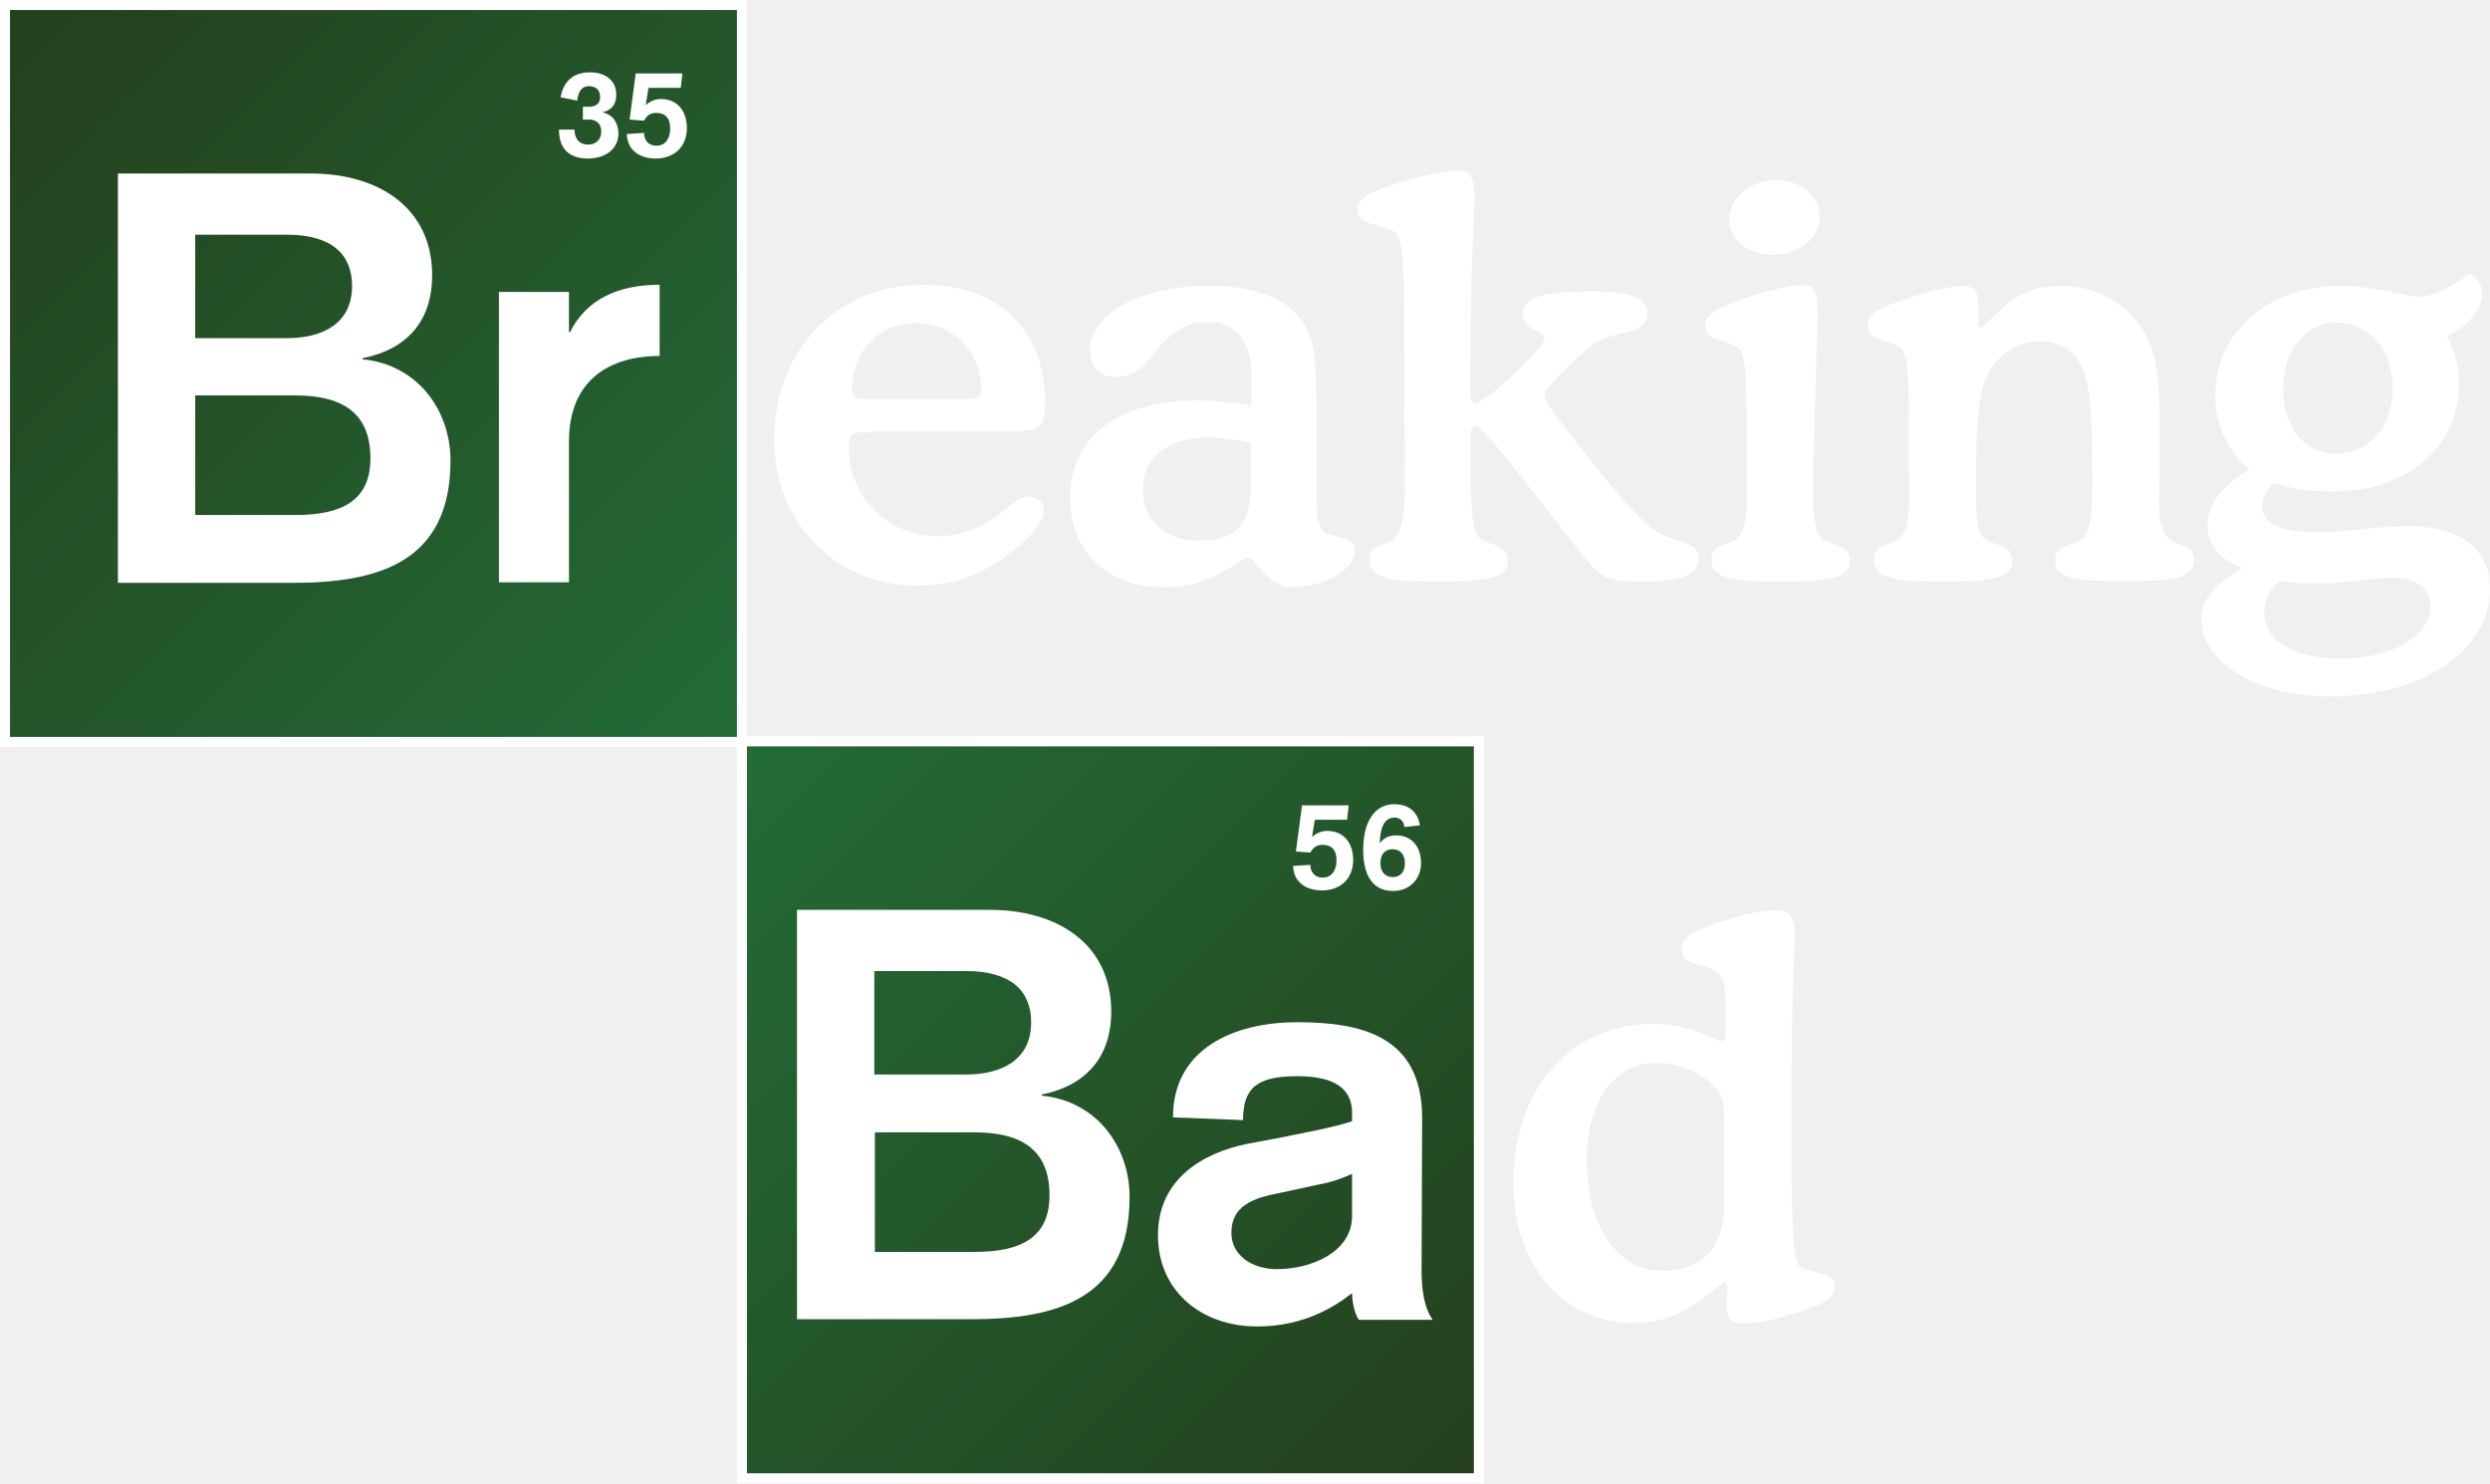
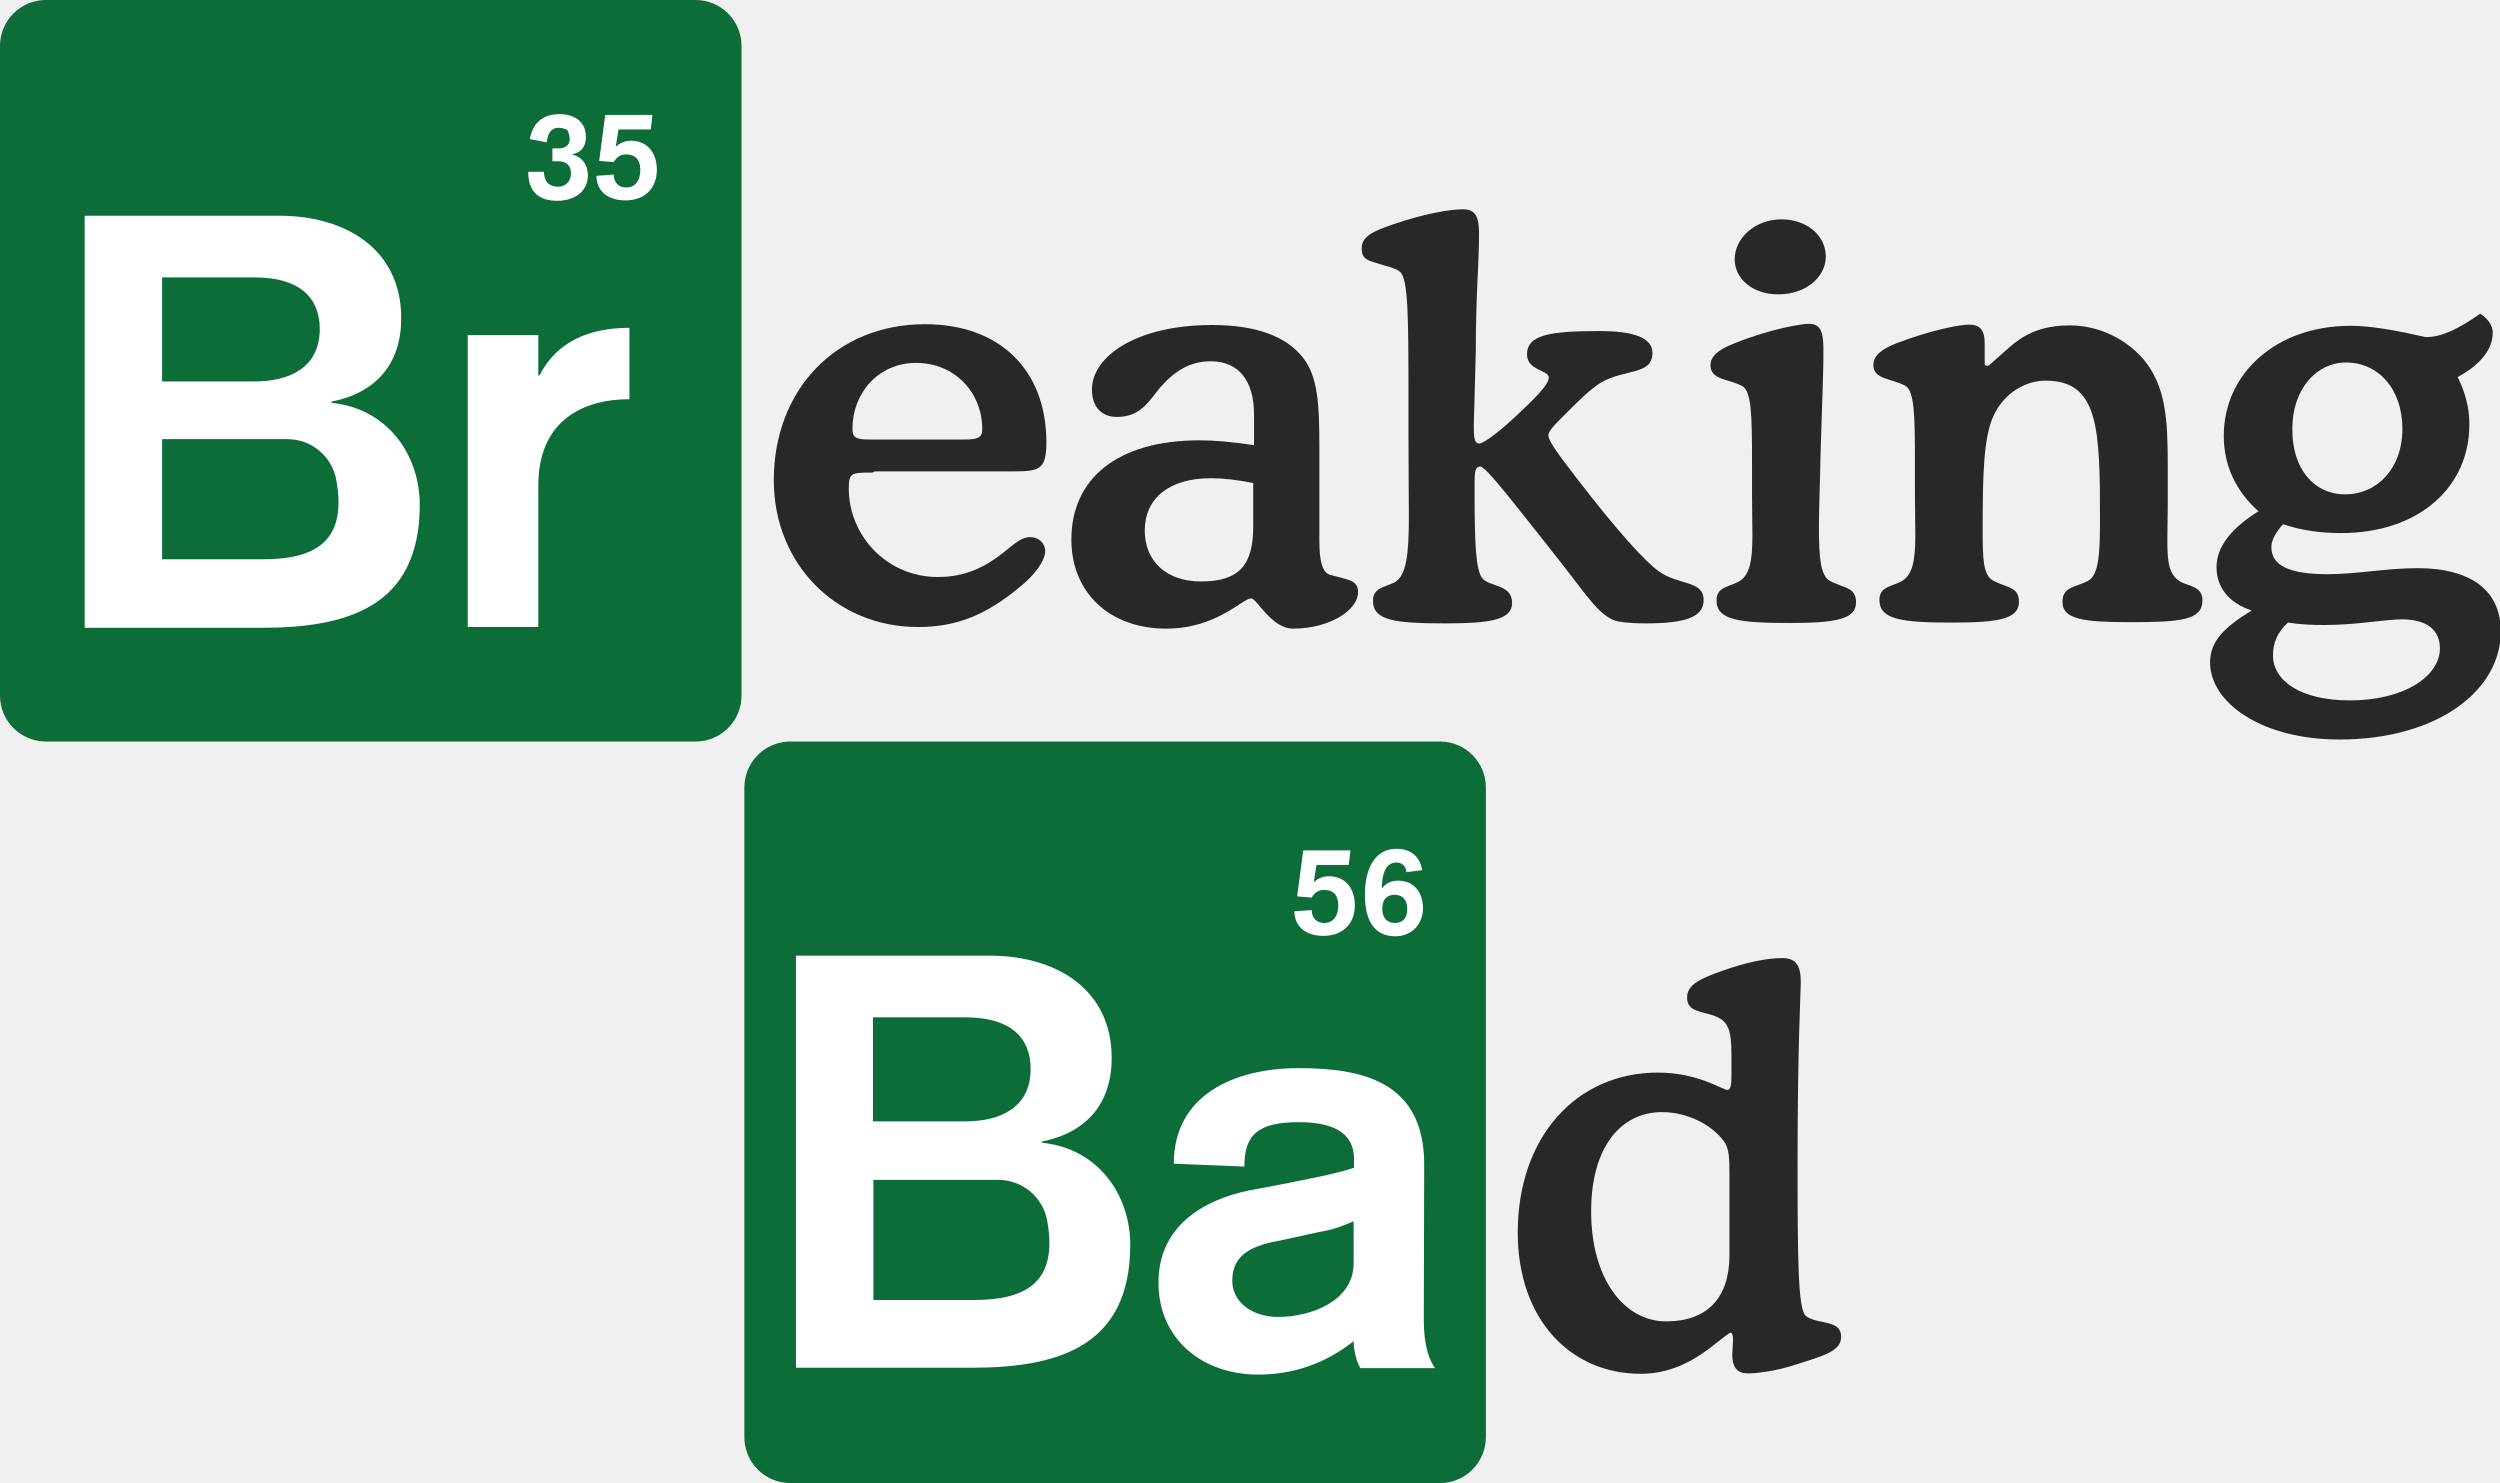
- <svg xmlns="http://www.w3.org/2000/svg" xmlns:xlink="http://www.w3.org/1999/xlink" version="1.1" id="Layer_1" x="0px" y="0px" viewBox="0 0 447.7 266.8" style="enable-background:new 0 0 447.7 266.8;" xml:space="preserve">
+ <svg xmlns="http://www.w3.org/2000/svg" version="1.1" id="Layer_1" x="0px" y="0px" viewBox="0 0 620 367.7" style="enable-background:new 0 0 620 367.7;" xml:space="preserve">
  <style type="text/css">
- 	.st0{fill:url(#SVGID_00000015336212782916500040000016592745094826813887_);}
+ 	.st0{fill:#0D6D38;}
	.st1{fill:#FFFFFF;}
- 	.st2{fill:url(#SVGID_00000029043106828821714170000010510385360461009808_);}
+ 	.st2{fill:#282828;}
</style>
  <g>
+     <path class="st0" d="M172.5,0H11.4C5.1,0,0,5.1,0,11.4v161.1c0,6.3,5.1,11.4,11.4,11.4h161.1c6.3,0,11.4-5.1,11.4-11.4V11.4   C183.9,5.1,178.8,0,172.5,0z" />
    <g>
-       <g>
-         <defs>
-           <rect id="SVGID_1_" width="1326" height="792" />
-         </defs>
-         <clipPath id="SVGID_00000142898792872950485880000017686289631752153760_">
-           <use xlink:href="#SVGID_1_" style="overflow:visible;" />
-         </clipPath>
-       </g>
-     </g>
-   </g>
-   <g>
-     <g>
-       <linearGradient id="SVGID_00000072983929423618829050000010649944598651835053_" gradientUnits="userSpaceOnUse" x1="0.91" y1="791.08" x2="133.41" y2="658.58" gradientTransform="matrix(1 0 0 -1 0 792)">
-         <stop offset="0" style="stop-color:#243F1C" />
-         <stop offset="1" style="stop-color:#236C36" />
-       </linearGradient>
-       <rect x="0.9" y="0.9" style="fill:url(#SVGID_00000072983929423618829050000010649944598651835053_);" width="132.5" height="132.5" />
-       <path class="st1" d="M0,134.3V0h134.3v133.4v0.9L0,134.3L0,134.3z M133.4,133.4v-0.9V133.4L133.4,133.4z M1.8,132.5h130.7V1.8H1.8    V132.5L1.8,132.5z" />
+       <path class="st1" d="M21,53.5h48.2c16.8,0,30.3,8.5,30.3,25.4c0,11.2-6.1,18.5-17.3,20.7v0.3c14,1.4,21.9,13,21.9,25.3    c0,25.5-18.2,30.5-39.4,30.5H21V53.5z M40.2,94.6h22.9c8.5,0,16.2-3.3,16.2-13c0-7.8-5-12.8-16.2-12.8H40.2V94.6z M40.2,138.7h25    c13.5,0,20.9-4.8,18.2-19.7c-1.1-5.9-6.2-10.1-12.2-10.1l-31,0V138.7z" />
+       <path class="st1" d="M116,83.1h17.5v10h0.3c4.2-8.3,12.2-11.8,22.3-11.8V99c-11.9,0-22.6,5.6-22.6,21.4v35.1H116V83.1L116,83.1z" />
    </g>
    <g>
-       <path class="st1" d="M21.2,31.2h34.7c12.1,0,21.8,6.1,21.8,18.3c0,8.1-4.4,13.3-12.5,14.9v0.2C75.3,65.6,81,74,81,82.8    c0,18.4-13.1,22-28.4,22H21.2V31.2z M35.1,60.8h16.5c6.1,0,11.7-2.4,11.7-9.4c0-5.6-3.6-9.2-11.7-9.2H35.1V60.8z M35.1,92.6h18    c8.4,0,13.5-2.6,13.5-10.2c0-8.3-5.2-11.3-13.5-11.3H35.1V92.6z" />
-       <path class="st1" d="M89.7,52.5h12.6v7.2h0.2c3-6,8.8-8.5,16.1-8.5v12.8c-8.6,0-16.3,4-16.3,15.4v25.3H89.7L89.7,52.5L89.7,52.5z" />
+       <path class="st1" d="M137,36.8h1.5c2.1,0,3.7-1.3,2.2-4.6c-3.8-1.6-4.9,0.8-5.1,3.1l-4.2-0.8c0.7-4,3.2-6.2,7.4-6.2    c3.5,0,6.5,1.8,6.5,5.6c0,2.5-1.1,3.9-3.5,4.4l0,0c2.6,0.6,3.9,2.5,4,5.1c0,4.3-3.6,6.4-7.6,6.4c-4.2,0-7.2-1.9-7.2-7.2h3.9    c0,2.2,1.1,3.7,3.5,3.7c1.9,0,3.2-1.4,3.2-3.2c0-2.4-1.5-3.1-3.1-3.1H137L137,36.8L137,36.8z" />
+       <path class="st1" d="M150.1,28.5h11.7l-0.4,3.6h-8l-0.7,4.3c1.1-1,2.4-1.5,3.7-1.5c4.4,0,6.5,3.3,6.5,7.2c0,4.9-3.3,7.6-7.8,7.6    c-3.9,0-7.1-1.9-7.2-6.1l4.3-0.3c0,1.8,1.1,3.2,3.1,3.2c2.5,0,3.5-2.1,3.5-4.3c0-2.8-1.4-3.9-3.5-3.9c-1.5,0-2.4,0.7-3.1,1.9    l-3.6-0.3L150.1,28.5z" />
    </g>
    <g>
-       <path class="st1" d="M104.8,19.2h1.1c1.1,0,2-0.5,2-1.7c0-1.3-0.7-2-2-2c-1.5,0-2,1.3-2.1,2.6l-3-0.6c0.5-2.9,2.3-4.5,5.3-4.5    c2.5,0,4.7,1.3,4.7,4c0,1.8-0.8,2.8-2.5,3.2v0c1.9,0.4,2.8,1.8,2.9,3.7c0,3.1-2.6,4.6-5.5,4.6c-3,0-5.2-1.4-5.2-5.2h2.8    c0,1.6,0.8,2.7,2.5,2.7c1.4,0,2.3-1,2.3-2.3c0-1.7-1.1-2.2-2.2-2.2h-1.1L104.8,19.2L104.8,19.2z" />
-       <path class="st1" d="M114.3,13.2h8.4l-0.3,2.6h-5.8l-0.5,3.1c0.8-0.7,1.7-1.1,2.7-1.1c3.2,0,4.7,2.4,4.7,5.2    c0,3.5-2.4,5.5-5.6,5.5c-2.8,0-5.1-1.4-5.2-4.4l3.1-0.2c0,1.3,0.8,2.3,2.2,2.3c1.8,0,2.5-1.5,2.5-3.1c0-2-1-2.8-2.5-2.8    c-1.1,0-1.7,0.5-2.2,1.4l-2.6-0.2L114.3,13.2z" />
-     </g>
-     <path class="st1" d="M156.6,77.7c-3.6,0-4,0.1-4,2.9c0,8.3,6.7,15.8,15.9,15.8c3.8,0,7.2-1.1,10.6-3.5c2.3-1.6,3.9-3.6,5.9-3.6   c1.5,0,2.7,1.1,2.7,2.5c0,1.5-1.6,4.1-4.8,6.6c-5.6,4.6-10.8,6.9-17.9,6.9c-14.8,0-25.8-11.4-25.8-26.2c0-16.2,11.2-27.9,27-27.9   c13.4,0,21.7,8.2,21.7,21.1c0,4.8-1.2,5.2-5.8,5.2h-24.9C157,77.7,156.8,77.7,156.6,77.7z M173.1,71.8c2.5,0,3.3-0.3,3.3-1.9   c0-6.4-4.8-11.8-11.8-11.8c-6.8,0-11.4,5.4-11.4,11.8c0,1.6,0.7,1.9,3.2,1.9H173.1z" />
-     <path class="st1" d="M238.7,96c3.1,0.9,4.9,0.9,4.9,3.1c0,3.1-5,6.5-11.6,6.5c-3.9,0-6.5-5.4-7.5-5.4c-1.6,0-6.1,5.4-15.2,5.4   c-10.1,0-16.9-6.4-16.9-15.9c0-10.9,8.2-17.7,22.9-17.7c2.7,0,5.9,0.3,9.7,0.9v-5.5c0-6.1-2.8-9.5-7.7-9.5c-3.5,0-6.3,1.5-9,4.6   c-2.1,2.5-3.5,5.3-7.8,5.3c-2.8,0-4.5-1.9-4.5-4.9c0-5.9,7.9-11.5,21.5-11.5c7.9,0,13.4,2.1,16.3,5.9c2.7,3.4,2.9,8.5,2.9,15.8   v16.7C236.7,93.5,237.2,95.6,238.7,96z M217.3,78.7c-7.5,0-11.8,3.6-11.8,9.4c0,5.4,3.8,9.1,10,9.1c7,0,9.4-3,9.4-9.9v-7.7   C222.1,79,219.5,78.7,217.3,78.7z" />
-     <path class="st1" d="M264.3,69.3c0,2.1,0.1,3.2,1,3.2c0.5,0,2.6-1.3,5.9-4.3c4.2-3.9,6.5-6.2,6.5-7.5c0-1.3-3.9-1.2-3.9-4.1   c0-3.5,4.2-4.2,12.9-4.2c6.3,0,9.5,1.2,9.5,3.9c0,4-4.9,2.8-9.2,5.3c-2,1.2-4.3,3.6-7.1,6.4c-1.4,1.4-2.2,2.3-2.2,3   c0,1,1.8,3.4,5.1,7.7c7.2,9.4,12.1,14.8,14.6,16.6c3.5,2.5,8,1.6,8,5.1c0,3.1-3.3,4.2-10.4,4.2c-3,0-4.9-0.3-5.5-0.5   c-2.9-1-5.2-4.7-9.4-10c-9-11.4-13.7-17.5-14.7-17.5c-0.9,0-1,0.8-1,2.8c0,0.6,0,1.3,0,2.2c0,8.6,0.2,13.5,1.4,14.9   c1.4,1.6,5.3,1.1,5.3,4.4c0,3-3.8,3.7-11.9,3.7c-9.1,0-13-0.5-13-4c0-2.4,2.1-2.4,3.9-3.3c2.1-1.2,2.5-4.9,2.5-11.8   c0-3.9-0.1-8.6-0.1-14.5c0-2.2,0-4.4,0-6.4c0-15.2-0.1-21-1.4-22.6c-0.8-0.9-2.5-1.1-4.7-1.8c-1.6-0.5-2.3-0.9-2.3-2.5   c0-2.1,1.9-3,5.7-4.3c5.9-2,10.4-2.7,12.4-2.7c2.2,0,2.9,1.3,2.9,4.4c0,5.4-0.6,10.8-0.6,21L264.3,69.3L264.3,69.3z" />
-     <path class="st1" d="M326,87.5c0,5.5,0.3,8.7,2,9.6c2.4,1.3,4.6,1,4.6,3.8c0,3-3.7,3.7-11.8,3.7c-9.1,0-13.1-0.5-13.1-4   c0-2.4,2.1-2.4,3.9-3.3c2-1.1,2.5-3.7,2.5-8.2c0-2.1-0.1-4.6-0.1-7.7c0-1.9,0-3.8,0-5.4c0-8.4-0.1-12.8-1.8-13.7   c-2.5-1.3-5.6-1.1-5.6-3.7c0-1.6,1.4-2.8,4.2-3.9c7-2.8,12.4-3.5,13.4-3.5c2,0,2.6,1.4,2.6,4.4c0,1.3,0,3.2-0.1,5.4l-0.4,13.3   C326.2,79,326,83.4,326,87.5z M319.3,32.4c4.7,0,7.9,3,7.9,6.6c0,3.7-3.5,6.8-8.5,6.8c-4.6,0-7.8-2.8-7.8-6.3   C310.9,35.8,314.5,32.4,319.3,32.4z" />
-     <path class="st1" d="M370.8,51.4c5.3,0,10.1,2.5,13.1,6c4.1,4.9,4.4,10.9,4.4,19.1c0,3.9,0,6.2,0,7c0,2.5-0.1,4.5-0.1,6.3   c0,4.1,0.3,6.3,2.4,7.5c1.7,0.9,3.9,0.9,3.9,3.3c0,3.5-3.9,3.9-12.8,3.9c-8.4,0-12.2-0.5-12.2-3.6c0-2.8,2.2-2.5,4.6-3.8   c1.8-1,2.1-4.5,2.1-10.8c0-16.4-0.2-24.9-9.7-24.9c-3.7,0-7.4,2.3-9.2,6.1c-1.9,3.9-2,10.7-2,20.6c0,5.1,0.1,8,1.9,9   c2.4,1.3,4.6,1,4.6,3.8c0,3-3.7,3.7-11.8,3.7c-9.1,0-13.1-0.5-13.1-4c0-2.4,2.1-2.4,3.9-3.3c2-1.1,2.5-3.7,2.5-8.2   c0-2.1-0.1-4.6-0.1-7.7c0-1.9,0-3.8,0-5.4c0-8.4-0.1-12.8-1.8-13.7c-2.5-1.3-5.6-1.1-5.6-3.7c0-1.6,1.4-2.8,4.2-3.9   c6.6-2.5,11.5-3.3,12.9-3.3c1.9,0,2.8,0.9,2.8,3.3v2.9c0,0.3,0,0.5,0,0.6c0,0.4,0,0.6,0.4,0.6c0.2,0,0.4-0.1,0.5-0.2l1.2-1.1   C360.6,54.9,363.3,51.4,370.8,51.4z" />
-     <path class="st1" d="M398.3,71.1c0-11.2,9.4-19.7,22.6-19.7c3.6,0,8.1,0.8,13.5,2c2.8,0,5.7-1.4,9.7-4.2c1.4,0.9,2.2,2.1,2.2,3.4   c0,2.9-2.1,5.7-6.3,7.9c1.4,2.8,2.1,5.4,2.1,8.5c0,11.2-9,19.4-22.9,19.4c-3.8,0-7.2-0.5-10.4-1.6c-1.4,1.5-2.1,2.9-2.1,4.1   c0,3.4,3.4,4.8,10.1,4.8c5.2,0,10.5-1.1,16-1.1c9.7,0,14.9,4.1,14.9,11.3c0,10.6-11.4,19.3-28.8,19.3c-14.1,0-23.1-6.7-23.1-13.8   c0-3.8,2.5-6.3,7.4-9.3c-4.1-1.4-6.3-4.2-6.3-7.7c0-3.6,2.5-6.9,7.5-10C400.4,80.9,398.3,76.4,398.3,71.1z M407.1,110.3   c0,4.6,5,8.1,13.8,8.1c9.8,0,16.1-4.4,16.1-9.3c0-3.3-2.4-5.2-6.8-5.2c-3.2,0-7.9,1-13.9,1c-2,0-4.2-0.1-6.5-0.4   C407.9,106.2,407.1,108.1,407.1,110.3z M420,81.6c5.8,0,10.2-4.7,10.2-11.7c0-7.2-4.3-11.9-10.1-11.9c-5.3,0-9.6,4.8-9.6,11.8   C410.5,77,414.5,81.6,420,81.6z" />
-     <g>
-       <path class="st1" d="M310.6,231.8c0-0.9-0.2-1.3-0.4-1.3c-0.3,0-1.5,1.1-3.9,2.9c-4,3-7.9,4.5-12.2,4.5c-12.7,0-22-9.9-22-25.2    c0-17,10.4-28.6,25.1-28.6c7.1,0,11.5,3.1,12.4,3.1c0.6,0,0.7-0.9,0.7-2.5v-3.7c0-4.7-0.6-6.2-3.3-7.1c-2.5-0.8-4.6-0.8-4.6-3.2    c0-2.2,2.1-3.3,6.4-4.8c4.5-1.6,8.1-2.2,10.6-2.2c2.4,0,3.3,1.2,3.3,4.3c0,1.7-0.6,10.8-0.6,32.3c0,17.5,0.1,26.3,1.5,27.4    c2.2,1.6,6.3,0.6,6.3,3.7c0,2.5-2.8,3.3-8.1,5c-3.6,1.2-7.2,1.6-8.6,1.6c-1.9,0-2.8-1-2.8-3.4L310.6,231.8L310.6,231.8z     M310,202.4c0-2.9,0-4.8-1-6.1c-2.1-2.9-6.5-5.2-11-5.2c-7.5,0-12.7,6.4-12.7,17.7c0,12.1,5.9,19.7,13.4,19.7    c7.2,0,11.3-4,11.3-11.8V202.4z" />
+       <path class="st2" d="M216.1,117.2c-5,0-5.6,0.1-5.6,4c0,11.5,9.3,21.9,22.1,21.9c5.3,0,10-1.5,14.7-4.9c3.2-2.2,5.4-5,8.2-5    c2.1,0,3.7,1.5,3.7,3.5c0,2.1-2.2,5.7-6.7,9.2c-7.8,6.4-15,9.6-24.8,9.6c-20.5,0-35.8-15.8-35.8-36.4c0-22.5,15.5-38.7,37.5-38.7    c18.6,0,30.1,11.4,30.1,29.3c0,6.7-1.7,7.2-8,7.2h-34.6C216.6,117.2,216.3,117.2,216.1,117.2z M239,109c3.5,0,4.6-0.4,4.6-2.6    c0-8.9-6.7-16.4-16.4-16.4c-9.4,0-15.8,7.5-15.8,16.4c0,2.2,1,2.6,4.4,2.6H239z" />
+       <path class="st2" d="M330,142.6c4.3,1.2,6.8,1.2,6.8,4.3c0,4.3-6.9,9-16.1,9c-5.4,0-9-7.5-10.4-7.5c-2.2,0-8.5,7.5-21.1,7.5    c-14,0-23.5-8.9-23.5-22.1c0-15.1,11.4-24.6,31.8-24.6c3.7,0,8.2,0.4,13.5,1.2v-7.6c0-8.5-3.9-13.2-10.7-13.2    c-4.9,0-8.7,2.1-12.5,6.4c-2.9,3.5-4.9,7.4-10.8,7.4c-3.9,0-6.2-2.6-6.2-6.8c0-8.2,11-16,29.8-16c11,0,18.6,2.9,22.6,8.2    c3.7,4.7,4,11.8,4,21.9V134C327.2,139.1,327.9,142.1,330,142.6z M300.3,118.6c-10.4,0-16.4,5-16.4,13c0,7.5,5.3,12.6,13.9,12.6    c9.7,0,13-4.2,13-13.7v-10.7C306.9,119,303.3,118.6,300.3,118.6z" />
+       <path class="st2" d="M365.5,105.6c0,2.9,0.1,4.4,1.4,4.4c0.7,0,3.6-1.8,8.2-6c5.8-5.4,9-8.6,9-10.4c0-1.8-5.4-1.7-5.4-5.7    c0-4.9,5.8-5.8,17.9-5.8c8.7,0,13.2,1.7,13.2,5.4c0,5.6-6.8,3.9-12.8,7.4c-2.8,1.7-6,5-9.9,8.9c-1.9,1.9-3.1,3.2-3.1,4.2    c0,1.4,2.5,4.7,7.1,10.7c10,13,16.8,20.5,20.3,23c4.9,3.5,11.1,2.2,11.1,7.1c0,4.3-4.6,5.8-14.4,5.8c-4.2,0-6.8-0.4-7.6-0.7    c-4-1.4-7.2-6.5-13-13.9c-12.5-15.8-19-24.3-20.4-24.3c-1.2,0-1.4,1.1-1.4,3.9c0,0.8,0,1.8,0,3.1c0,11.9,0.3,18.7,1.9,20.7    c1.9,2.2,7.4,1.5,7.4,6.1c0,4.2-5.3,5.1-16.5,5.1c-12.6,0-18-0.7-18-5.6c0-3.3,2.9-3.3,5.4-4.6c2.9-1.7,3.5-6.8,3.5-16.4    c0-5.4-0.1-11.9-0.1-20.1c0-3.1,0-6.1,0-8.9c0-21.1-0.1-29.1-1.9-31.4c-1.1-1.2-3.5-1.5-6.5-2.5c-2.2-0.7-3.2-1.2-3.2-3.5    c0-2.9,2.6-4.2,7.9-6c8.2-2.8,14.4-3.7,17.2-3.7c3.1,0,4,1.8,4,6.1c0,7.5-0.8,15-0.8,29.1L365.5,105.6L365.5,105.6z" />
+       <path class="st2" d="M451.1,130.8c0,7.6,0.4,12.1,2.8,13.3c3.3,1.8,6.4,1.4,6.4,5.3c0,4.2-5.1,5.1-16.4,5.1    c-12.6,0-18.2-0.7-18.2-5.6c0-3.3,2.9-3.3,5.4-4.6c2.8-1.5,3.5-5.1,3.5-11.4c0-2.9-0.1-6.4-0.1-10.7c0-2.6,0-5.3,0-7.5    c0-11.7-0.1-17.8-2.5-19c-3.5-1.8-7.8-1.5-7.8-5.1c0-2.2,1.9-3.9,5.8-5.4c9.7-3.9,17.2-4.9,18.6-4.9c2.8,0,3.6,1.9,3.6,6.1    c0,1.8,0,4.4-0.1,7.5l-0.6,18.5C451.4,119,451.1,125.1,451.1,130.8z M441.8,54.4c6.5,0,11,4.2,11,9.2c0,5.1-4.9,9.4-11.8,9.4    c-6.4,0-10.8-3.9-10.8-8.7C430.2,59.1,435.2,54.4,441.8,54.4z" />
+       <path class="st2" d="M513.3,80.7c7.4,0,14,3.5,18.2,8.3c5.7,6.8,6.1,15.1,6.1,26.5c0,5.4,0,8.6,0,9.7c0,3.5-0.1,6.2-0.1,8.7    c0,5.7,0.4,8.7,3.3,10.4c2.4,1.2,5.4,1.2,5.4,4.6c0,4.9-5.4,5.4-17.8,5.4c-11.7,0-16.9-0.7-16.9-5c0-3.9,3.1-3.5,6.4-5.3    c2.5-1.4,2.9-6.2,2.9-15c0-22.8-0.3-34.6-13.5-34.6c-5.1,0-10.3,3.2-12.8,8.5c-2.6,5.4-2.8,14.8-2.8,28.6c0,7.1,0.1,11.1,2.6,12.5    c3.3,1.8,6.4,1.4,6.4,5.3c0,4.2-5.1,5.1-16.4,5.1c-12.6,0-18.2-0.7-18.2-5.6c0-3.3,2.9-3.3,5.4-4.6c2.8-1.5,3.5-5.1,3.5-11.4    c0-2.9-0.1-6.4-0.1-10.7c0-2.6,0-5.3,0-7.5c0-11.7-0.1-17.8-2.5-19c-3.5-1.8-7.8-1.5-7.8-5.1c0-2.2,1.9-3.9,5.8-5.4    c9.2-3.5,16-4.6,17.9-4.6c2.6,0,3.9,1.2,3.9,4.6v4c0,0.4,0,0.7,0,0.8c0,0.6,0,0.8,0.6,0.8c0.3,0,0.6-0.1,0.7-0.3l1.7-1.5    C499.1,85.6,502.9,80.7,513.3,80.7z" />
+       <path class="st2" d="M551.5,108.1c0-15.5,13-27.3,31.4-27.3c5,0,11.2,1.1,18.7,2.8c3.9,0,7.9-1.9,13.5-5.8    c1.9,1.2,3.1,2.9,3.1,4.7c0,4-2.9,7.9-8.7,11c1.9,3.9,2.9,7.5,2.9,11.8c0,15.5-12.5,26.9-31.8,26.9c-5.3,0-10-0.7-14.4-2.2    c-1.9,2.1-2.9,4-2.9,5.7c0,4.7,4.7,6.7,14,6.7c7.2,0,14.6-1.5,22.2-1.5c13.5,0,20.7,5.7,20.7,15.7c0,14.7-15.8,26.8-40,26.8    c-19.6,0-32.1-9.3-32.1-19.1c0-5.3,3.5-8.7,10.3-12.9c-5.7-1.9-8.7-5.8-8.7-10.7c0-5,3.5-9.6,10.4-13.9    C554.4,121.7,551.5,115.4,551.5,108.1z M563.7,162.5c0,6.4,6.9,11.2,19.1,11.2c13.6,0,22.3-6.1,22.3-12.9c0-4.6-3.3-7.2-9.4-7.2    c-4.4,0-11,1.4-19.3,1.4c-2.8,0-5.8-0.1-9-0.6C564.8,156.8,563.7,159.4,563.7,162.5z M581.6,122.6c8,0,14.2-6.5,14.2-16.2    c0-10-6-16.5-14-16.5c-7.4,0-13.3,6.7-13.3,16.4C568.4,116.3,573.9,122.6,581.6,122.6z" />
    </g>
    <g>
-       <linearGradient id="SVGID_00000038391442806315898510000014162514438666665349_" gradientUnits="userSpaceOnUse" x1="265.93" y1="526.15" x2="133.43" y2="658.65" gradientTransform="matrix(1 0 0 -1 0 792)">
-         <stop offset="0" style="stop-color:#243F1C" />
-         <stop offset="1" style="stop-color:#236C36" />
-       </linearGradient>
-       <rect x="133.4" y="133.3" style="fill:url(#SVGID_00000038391442806315898510000014162514438666665349_);" width="132.5" height="132.5" />
-       <path class="st1" d="M132.5,266.8V132.4h134.3v133.4v0.9H132.5L132.5,266.8z M265.9,265.8v-0.9V265.8L265.9,265.8z M134.3,264.9    H265V134.2H134.3V264.9L134.3,264.9z" />
+       <path class="st2" d="M429.8,332.3c0-1.2-0.3-1.8-0.6-1.8c-0.4,0-2.1,1.5-5.4,4c-5.6,4.2-11,6.2-16.9,6.2    c-17.6,0-30.5-13.7-30.5-35c0-23.6,14.4-39.7,34.8-39.7c9.9,0,16,4.3,17.2,4.3c0.8,0,1-1.2,1-3.5v-5.1c0-6.5-0.8-8.6-4.6-9.9    c-3.5-1.1-6.4-1.1-6.4-4.4c0-3.1,2.9-4.6,8.9-6.7c6.2-2.2,11.2-3.1,14.7-3.1c3.3,0,4.6,1.7,4.6,6c0,2.4-0.8,15-0.8,44.8    c0,24.3,0.1,36.5,2.1,38c3.1,2.2,8.7,0.8,8.7,5.1c0,3.5-3.9,4.6-11.2,6.9c-5,1.7-10,2.2-11.9,2.2c-2.6,0-3.9-1.4-3.9-4.7    L429.8,332.3L429.8,332.3z M428.9,291.5c0-4,0-6.7-1.4-8.5c-2.9-4-9-7.2-15.3-7.2c-10.4,0-17.6,8.9-17.6,24.6    c0,16.8,8.2,27.3,18.6,27.3c10,0,15.7-5.6,15.7-16.4L428.9,291.5L428.9,291.5z" />
    </g>
    <g>
-       <path class="st1" d="M143.3,163.6H178c12.1,0,21.8,6.1,21.8,18.3c0,8.1-4.5,13.3-12.5,14.9v0.2c10.1,1,15.8,9.4,15.8,18.2    c0,18.4-13.1,22-28.5,22h-31.3V163.6z M157.2,193.2h16.5c6.1,0,11.7-2.4,11.7-9.4c0-5.6-3.6-9.2-11.7-9.2h-16.5V193.2z     M157.2,225.1h18c8.4,0,13.5-2.6,13.5-10.2c0-8.3-5.2-11.3-13.5-11.3h-17.9V225.1z" />
-       <path class="st1" d="M255.6,228.5c0,5.4,1.2,7.7,2,8.8h-13.3c-0.8-1.2-1.2-3.4-1.2-4.8c-4.9,3.9-10.6,6-17.1,6    c-9.9,0-17.8-6.3-17.8-16.4c0-10.2,8.2-14.8,15.9-16.4l5.3-1c4.5-0.9,10.5-2,13.7-3.1v-1.5c0-5.2-4.5-6.6-9.9-6.6    c-7.3,0-9.7,2.2-9.7,7.9l-12.6-0.5c0-12.3,10.9-17.1,22.3-17.1c11.3,0,22.5,2.3,22.5,17.2L255.6,228.5L255.6,228.5z M243,211.1    c-1.7,0.8-3.7,1.5-6,1.9l-6.9,1.5c-4.8,0.9-8.7,2.3-8.7,7.2c0,3.9,3.6,6.5,8.2,6.5c5.9,0,13.5-2.9,13.5-9.6V211.1z" />
-     </g>
-     <g>
-       <path class="st1" d="M234.1,144.8h8.4l-0.3,2.6h-5.8l-0.5,3.1c0.8-0.7,1.7-1.1,2.7-1.1c3.2,0,4.7,2.4,4.7,5.2    c0,3.5-2.4,5.5-5.6,5.5c-2.8,0-5.1-1.4-5.2-4.4l3.1-0.2c0,1.3,0.8,2.3,2.2,2.3c1.8,0,2.5-1.5,2.5-3.1c0-2-1-2.8-2.5-2.8    c-1.1,0-1.7,0.5-2.2,1.4l-2.6-0.2L234.1,144.8z" />
-       <path class="st1" d="M252.5,148.7c-0.1-1.1-0.8-1.7-1.8-1.7c-2.2,0-2.6,2.8-2.6,4.6h0c0.4-0.5,1.2-1.4,2.9-1.4c2.8,0,4.5,2,4.5,5    c0,2.8-2,5-5,5c-4.4,0-5.4-3.9-5.4-7.4c0-4.8,1.9-8.2,5.6-8.2c2.5,0,4.2,1.3,4.6,3.8L252.5,148.7z M248.2,155.2    c0,1.5,0.8,2.5,2.2,2.5c1.4,0,2.2-0.9,2.2-2.5c0-1.5-0.8-2.5-2.2-2.5C249,152.7,248.2,153.6,248.2,155.2z" />
-     </g>
-   </g>
-   <g>
-     <g>
+       <path class="st0" d="M357.1,183.9H196c-6.3,0-11.4,5.1-11.4,11.4v161.1c0,6.3,5.1,11.4,11.4,11.4h161.1c6.3,0,11.4-5.1,11.4-11.4    V195.3C368.5,189,363.4,183.9,357.1,183.9z" />
      <g>
-         <defs>
-           <rect id="SVGID_00000073722375619096389070000012231845002131122598_" x="-4560.9" y="-3388" width="5223.9" height="1897.7" />
-         </defs>
-         <clipPath id="SVGID_00000091017522959252035310000013251990093745063316_">
-           <use xlink:href="#SVGID_00000073722375619096389070000012231845002131122598_" style="overflow:visible;" />
-         </clipPath>
+         <g>
+           <path class="st1" d="M197.2,237h48.2c16.8,0,30.3,8.5,30.3,25.4c0,11.2-6.2,18.5-17.3,20.7v0.3c14,1.4,21.9,13,21.9,25.3      c0,25.5-18.2,30.5-39.5,30.5h-43.4V237z M216.5,278.1h22.9c8.5,0,16.2-3.3,16.2-13c0-7.8-5-12.8-16.2-12.8h-22.9V278.1z       M216.5,322.4h25c13.5,0,20.9-4.8,18.2-19.7c-1.1-5.9-6.2-10.1-12.2-10.1h-30.9v29.8H216.5z" />
+           <path class="st1" d="M353.1,327.1c0,7.5,1.7,10.7,2.8,12.2h-18.5c-1.1-1.7-1.7-4.7-1.7-6.7c-6.8,5.4-14.7,8.3-23.7,8.3      c-13.7,0-24.7-8.7-24.7-22.8c0-14.2,11.4-20.5,22.1-22.8l7.4-1.4c6.2-1.2,14.6-2.8,19-4.3v-2.1c0-7.2-6.2-9.2-13.7-9.2      c-10.1,0-13.5,3.1-13.5,11l-17.5-0.7c0-17.1,15.1-23.7,30.9-23.7c15.7,0,31.2,3.2,31.2,23.9L353.1,327.1L353.1,327.1z       M335.6,302.9c-2.4,1.1-5.1,2.1-8.3,2.6l-9.6,2.1c-6.7,1.2-12.1,3.2-12.1,10c0,5.4,5,9,11.4,9c8.2,0,18.7-4,18.7-13.3v-10.4      H335.6z" />
+         </g>
+         <g>
+           <path class="st1" d="M323.2,210.9h11.7l-0.4,3.6h-8l-0.7,4.3c1.1-1,2.4-1.5,3.7-1.5c4.4,0,6.5,3.3,6.5,7.2      c0,4.9-3.3,7.6-7.8,7.6c-3.9,0-7.1-1.9-7.2-6.1l4.3-0.3c0,1.8,1.1,3.2,3.1,3.2c2.5,0,3.5-2.1,3.5-4.3c0-2.8-1.4-3.9-3.5-3.9      c-1.5,0-2.4,0.7-3.1,1.9l-3.6-0.3L323.2,210.9z" />
+           <path class="st1" d="M348.8,216.3c-0.1-1.5-1.1-2.4-2.5-2.4c-3.1,0-3.6,3.9-3.6,6.4l0,0c0.6-0.7,1.7-1.9,4-1.9      c3.9,0,6.2,2.8,6.2,6.9c0,3.9-2.8,6.9-6.9,6.9c-6.1,0-7.5-5.4-7.5-10.3c0-6.7,2.6-11.4,7.8-11.4c3.5,0,5.8,1.8,6.4,5.3      L348.8,216.3z M342.8,225.4c0,2.1,1.1,3.5,3.1,3.5s3.1-1.2,3.1-3.5c0-2.1-1.1-3.5-3.1-3.5S342.8,223.1,342.8,225.4z" />
+         </g>
      </g>
    </g>
  </g>
</svg>
